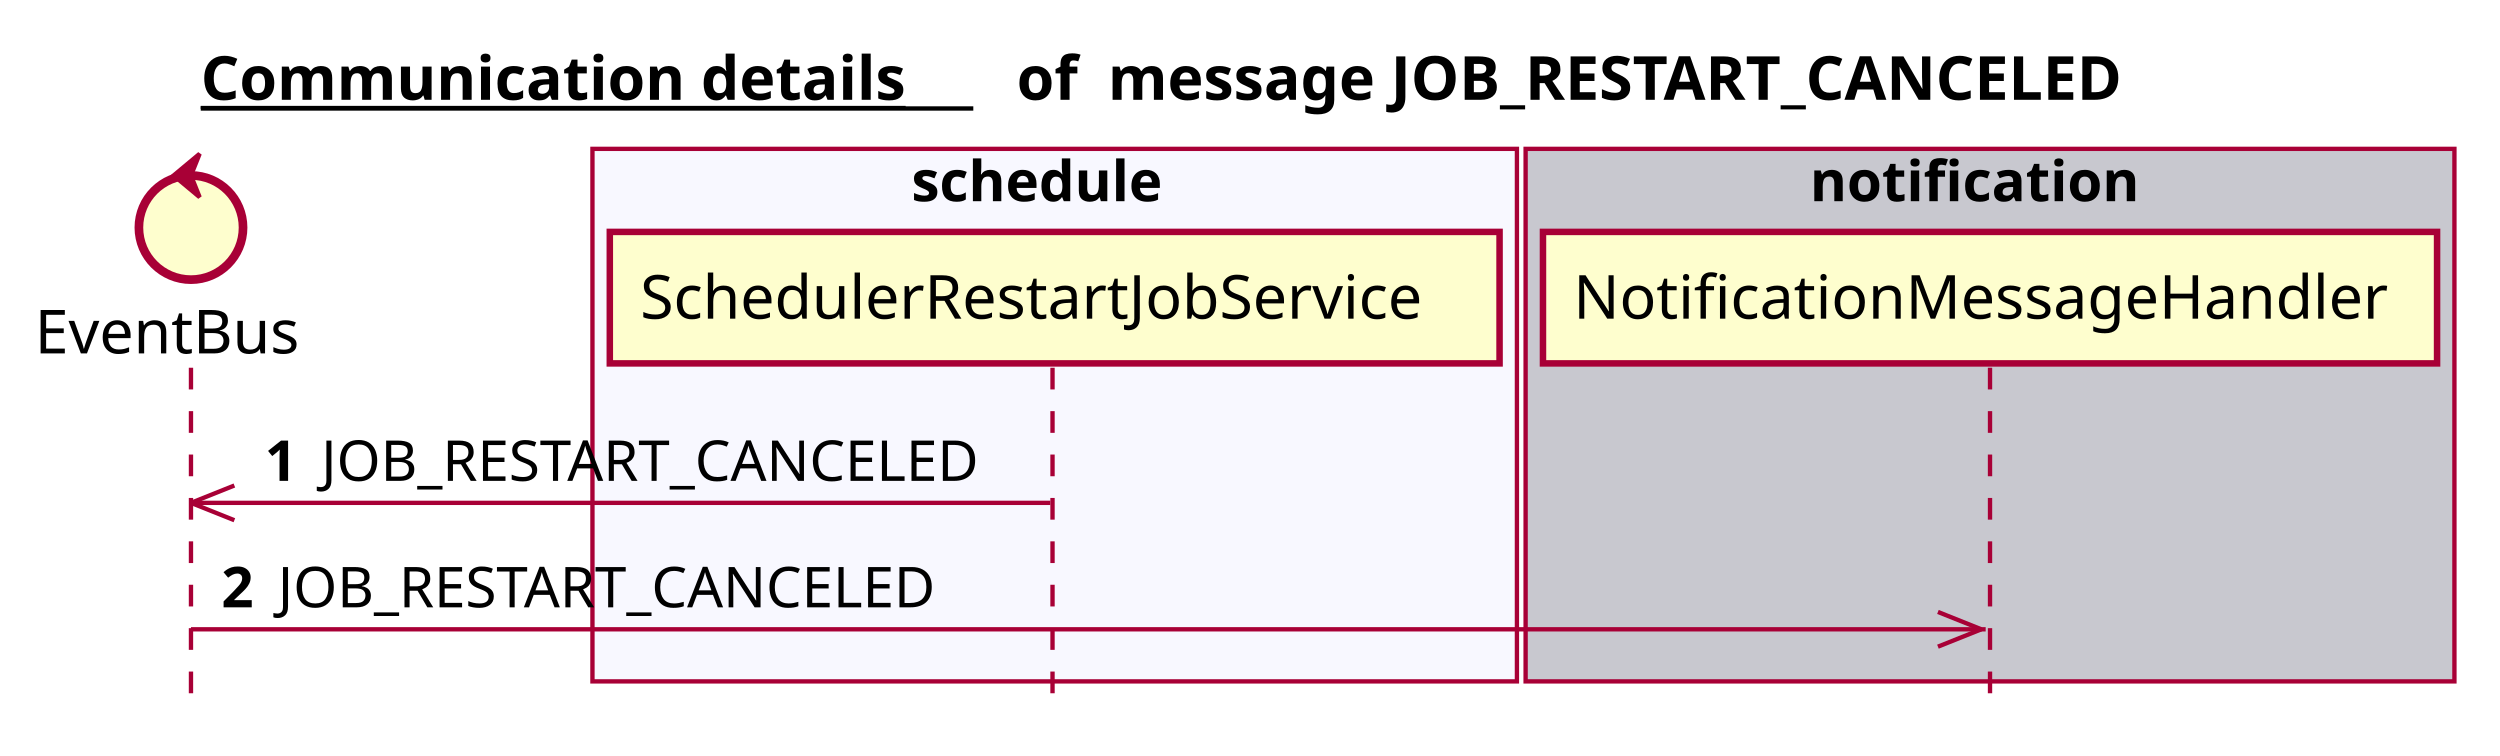
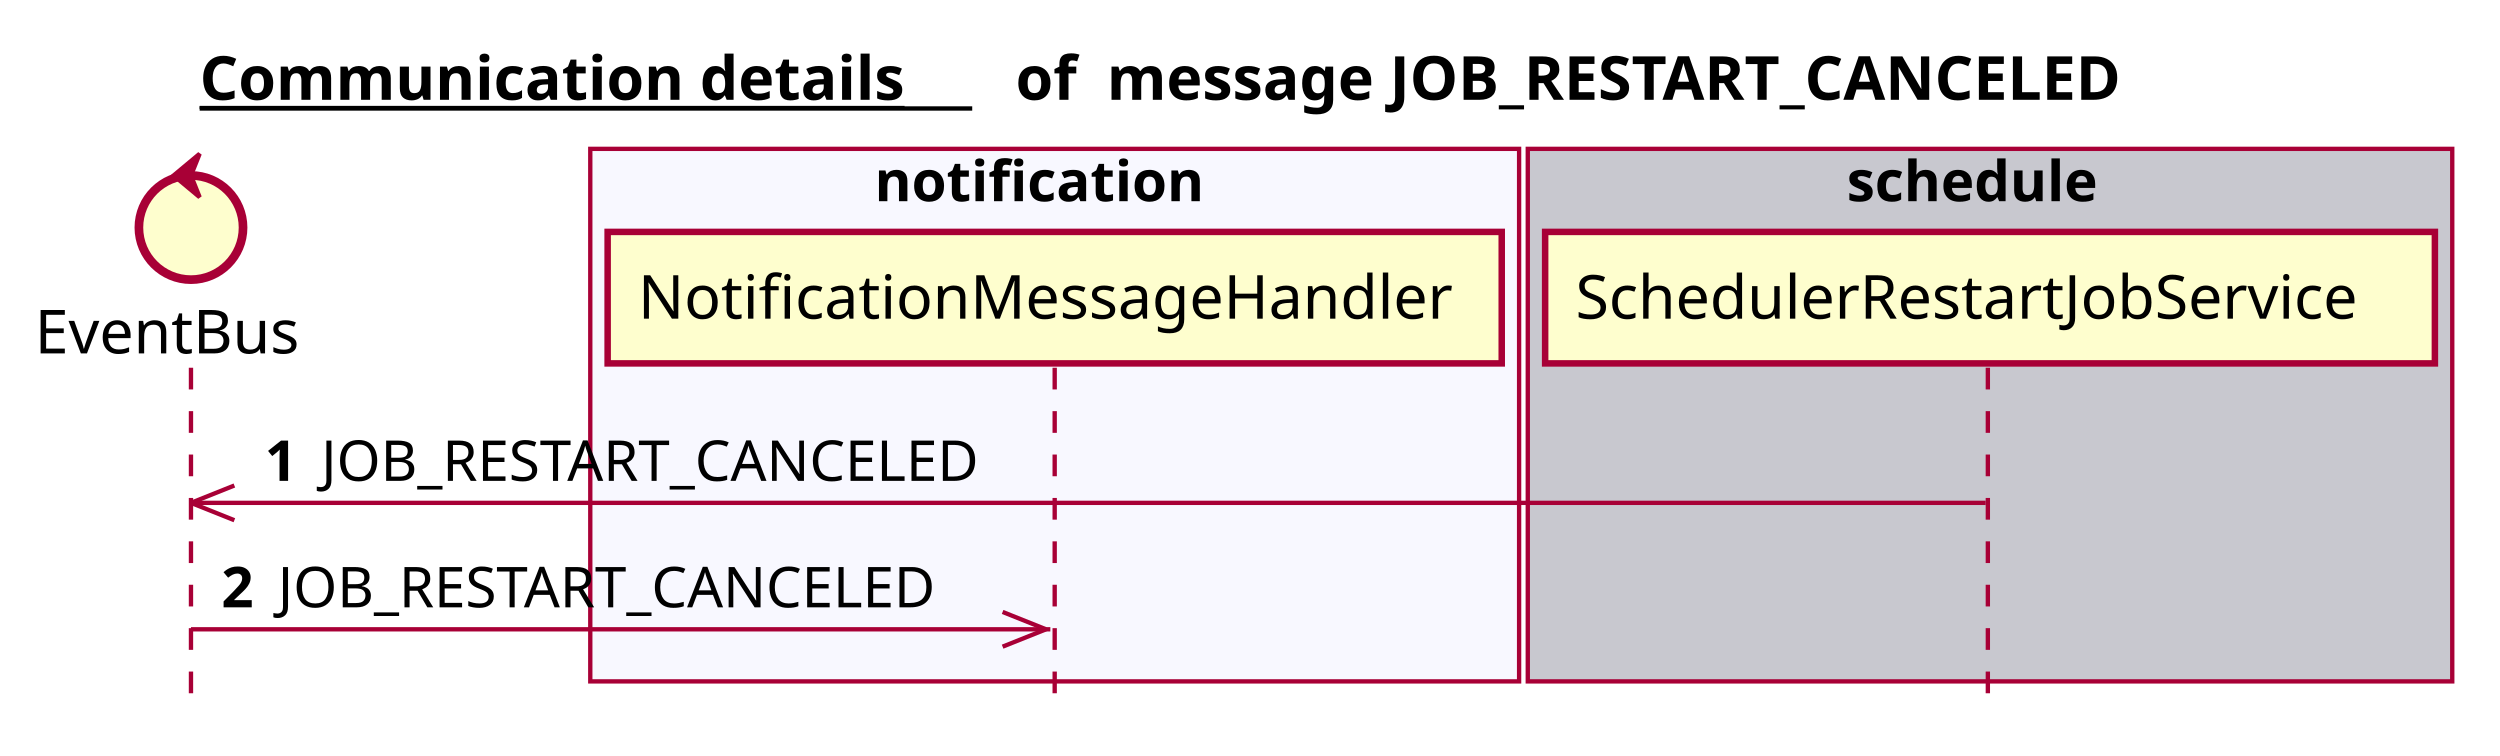
<svg xmlns="http://www.w3.org/2000/svg" contentScriptType="application/ecmascript" contentStyleType="text/css" height="174px" preserveAspectRatio="none" style="width:576px;height:174px;" version="1.1" viewBox="0 0 576 174" width="576px" zoomAndPan="magnify">
  <defs />
  <g>
-     <text fill="#000000" font-family="sans-serif" font-size="14" font-weight="bold" lengthAdjust="spacingAndGlyphs" text-decoration="underline" textLength="178" x="46.25" y="22.995">Communication details</text>
-     <line style="stroke: #000000; stroke-width: 1.0;" x1="46.25" x2="224.25" y1="24.995" y2="24.995" />
-     <text fill="#000000" font-family="sans-serif" font-size="14" font-weight="bold" lengthAdjust="spacingAndGlyphs" textLength="16" x="234.25" y="22.995">of</text>
-     <text fill="#000000" font-family="sans-serif" font-size="14" font-weight="bold" lengthAdjust="spacingAndGlyphs" textLength="268" x="255.25" y="22.995">message JOB_RESTART_CANCELED</text>
-     <rect fill="#F8F8FF" height="122.695" style="stroke: #A80036; stroke-width: 1.0;" width="213" x="136.5" y="34.297" />
-     <text fill="#000000" font-family="sans-serif" font-size="13" font-weight="bold" lengthAdjust="spacingAndGlyphs" textLength="66" x="210" y="46.364">schedule</text>
-     <rect fill="#C8C8CF" height="122.695" style="stroke: #A80036; stroke-width: 1.0;" width="214" x="351.5" y="34.297" />
-     <text fill="#000000" font-family="sans-serif" font-size="13" font-weight="bold" lengthAdjust="spacingAndGlyphs" textLength="83" x="417" y="46.364">notification</text>
+     <text fill="#000000" font-family="sans-serif" font-size="14" font-weight="bold" lengthAdjust="spacingAndGlyphs" text-decoration="underline" textLength="178" x="46" y="22.995">Communication details</text>
+     <line style="stroke: #000000; stroke-width: 1.0;" x1="46" x2="224" y1="24.995" y2="24.995" />
+     <text fill="#000000" font-family="sans-serif" font-size="14" font-weight="bold" lengthAdjust="spacingAndGlyphs" textLength="16" x="234" y="22.995">of</text>
+     <text fill="#000000" font-family="sans-serif" font-size="14" font-weight="bold" lengthAdjust="spacingAndGlyphs" textLength="268" x="255" y="22.995">message JOB_RESTART_CANCELED</text>
+     <rect fill="#F8F8FF" height="122.695" style="stroke: #A80036; stroke-width: 1.0;" width="214" x="136" y="34.297" />
+     <text fill="#000000" font-family="sans-serif" font-size="13" font-weight="bold" lengthAdjust="spacingAndGlyphs" textLength="83" x="201.5" y="46.364">notification</text>
+     <rect fill="#C8C8CF" height="122.695" style="stroke: #A80036; stroke-width: 1.0;" width="213" x="352" y="34.297" />
+     <text fill="#000000" font-family="sans-serif" font-size="13" font-weight="bold" lengthAdjust="spacingAndGlyphs" textLength="66" x="425.5" y="46.364">schedule</text>
    <line style="stroke: #A80036; stroke-width: 1.0; stroke-dasharray: 5.0,5.0;" x1="44" x2="44" y1="84.727" y2="162.992" />
-     <line style="stroke: #A80036; stroke-width: 1.0; stroke-dasharray: 5.0,5.0;" x1="242.5" x2="242.5" y1="84.727" y2="162.992" />
-     <line style="stroke: #A80036; stroke-width: 1.0; stroke-dasharray: 5.0,5.0;" x1="458.5" x2="458.5" y1="84.727" y2="162.992" />
+     <line style="stroke: #A80036; stroke-width: 1.0; stroke-dasharray: 5.0,5.0;" x1="243" x2="243" y1="84.727" y2="162.992" />
+     <line style="stroke: #A80036; stroke-width: 1.0; stroke-dasharray: 5.0,5.0;" x1="458" x2="458" y1="84.727" y2="162.992" />
    <text fill="#000000" font-family="sans-serif" font-size="14" lengthAdjust="spacingAndGlyphs" textLength="66" x="8" y="81.425">EventBus</text>
    <ellipse cx="44" cy="52.43" fill="#FEFECE" rx="12" ry="12" style="stroke: #A80036; stroke-width: 2.0;" />
    <polygon fill="#A80036" points="40,40.43,46,35.43,44,40.43,46,45.43,40,40.43" style="stroke: #A80036; stroke-width: 1.0;" />
-     <rect fill="#FEFECE" height="30.297" style="stroke: #A80036; stroke-width: 1.5;" width="205" x="140.5" y="53.43" />
-     <text fill="#000000" font-family="sans-serif" font-size="14" lengthAdjust="spacingAndGlyphs" textLength="191" x="147.5" y="73.425">SchedulerRestartJobService</text>
-     <rect fill="#FEFECE" height="30.297" style="stroke: #A80036; stroke-width: 1.5;" width="206" x="355.5" y="53.43" />
-     <text fill="#000000" font-family="sans-serif" font-size="14" lengthAdjust="spacingAndGlyphs" textLength="192" x="362.5" y="73.425">NotificationMessageHandler</text>
+     <rect fill="#FEFECE" height="30.297" style="stroke: #A80036; stroke-width: 1.5;" width="206" x="140" y="53.43" />
+     <text fill="#000000" font-family="sans-serif" font-size="14" lengthAdjust="spacingAndGlyphs" textLength="192" x="147" y="73.425">NotificationMessageHandler</text>
+     <rect fill="#FEFECE" height="30.297" style="stroke: #A80036; stroke-width: 1.5;" width="205" x="356" y="53.43" />
+     <text fill="#000000" font-family="sans-serif" font-size="14" lengthAdjust="spacingAndGlyphs" textLength="191" x="363" y="73.425">SchedulerRestartJobService</text>
    <line style="stroke: #A80036; stroke-width: 1.0;" x1="44" x2="54" y1="115.859" y2="111.859" />
    <line style="stroke: #A80036; stroke-width: 1.0;" x1="44" x2="54" y1="115.859" y2="119.859" />
-     <line style="stroke: #A80036; stroke-width: 1.0;" x1="44" x2="242" y1="115.859" y2="115.859" />
+     <line style="stroke: #A80036; stroke-width: 1.0;" x1="44" x2="457.5" y1="115.859" y2="115.859" />
    <text fill="#000000" font-family="sans-serif" font-size="13" font-weight="bold" lengthAdjust="spacingAndGlyphs" textLength="9" x="61" y="110.793">1</text>
    <text fill="#000000" font-family="sans-serif" font-size="13" lengthAdjust="spacingAndGlyphs" textLength="162" x="74" y="110.793">JOB_RESTART_CANCELED</text>
-     <line style="stroke: #A80036; stroke-width: 1.0;" x1="456.5" x2="446.5" y1="144.992" y2="140.992" />
-     <line style="stroke: #A80036; stroke-width: 1.0;" x1="456.5" x2="446.5" y1="144.992" y2="148.992" />
-     <line style="stroke: #A80036; stroke-width: 1.0;" x1="44" x2="457.5" y1="144.992" y2="144.992" />
+     <line style="stroke: #A80036; stroke-width: 1.0;" x1="241" x2="231" y1="144.992" y2="140.992" />
+     <line style="stroke: #A80036; stroke-width: 1.0;" x1="241" x2="231" y1="144.992" y2="148.992" />
+     <line style="stroke: #A80036; stroke-width: 1.0;" x1="44" x2="242" y1="144.992" y2="144.992" />
    <text fill="#000000" font-family="sans-serif" font-size="13" font-weight="bold" lengthAdjust="spacingAndGlyphs" textLength="9" x="51" y="139.926">2</text>
    <text fill="#000000" font-family="sans-serif" font-size="13" lengthAdjust="spacingAndGlyphs" textLength="162" x="64" y="139.926">JOB_RESTART_CANCELED</text>
  </g>
</svg>
